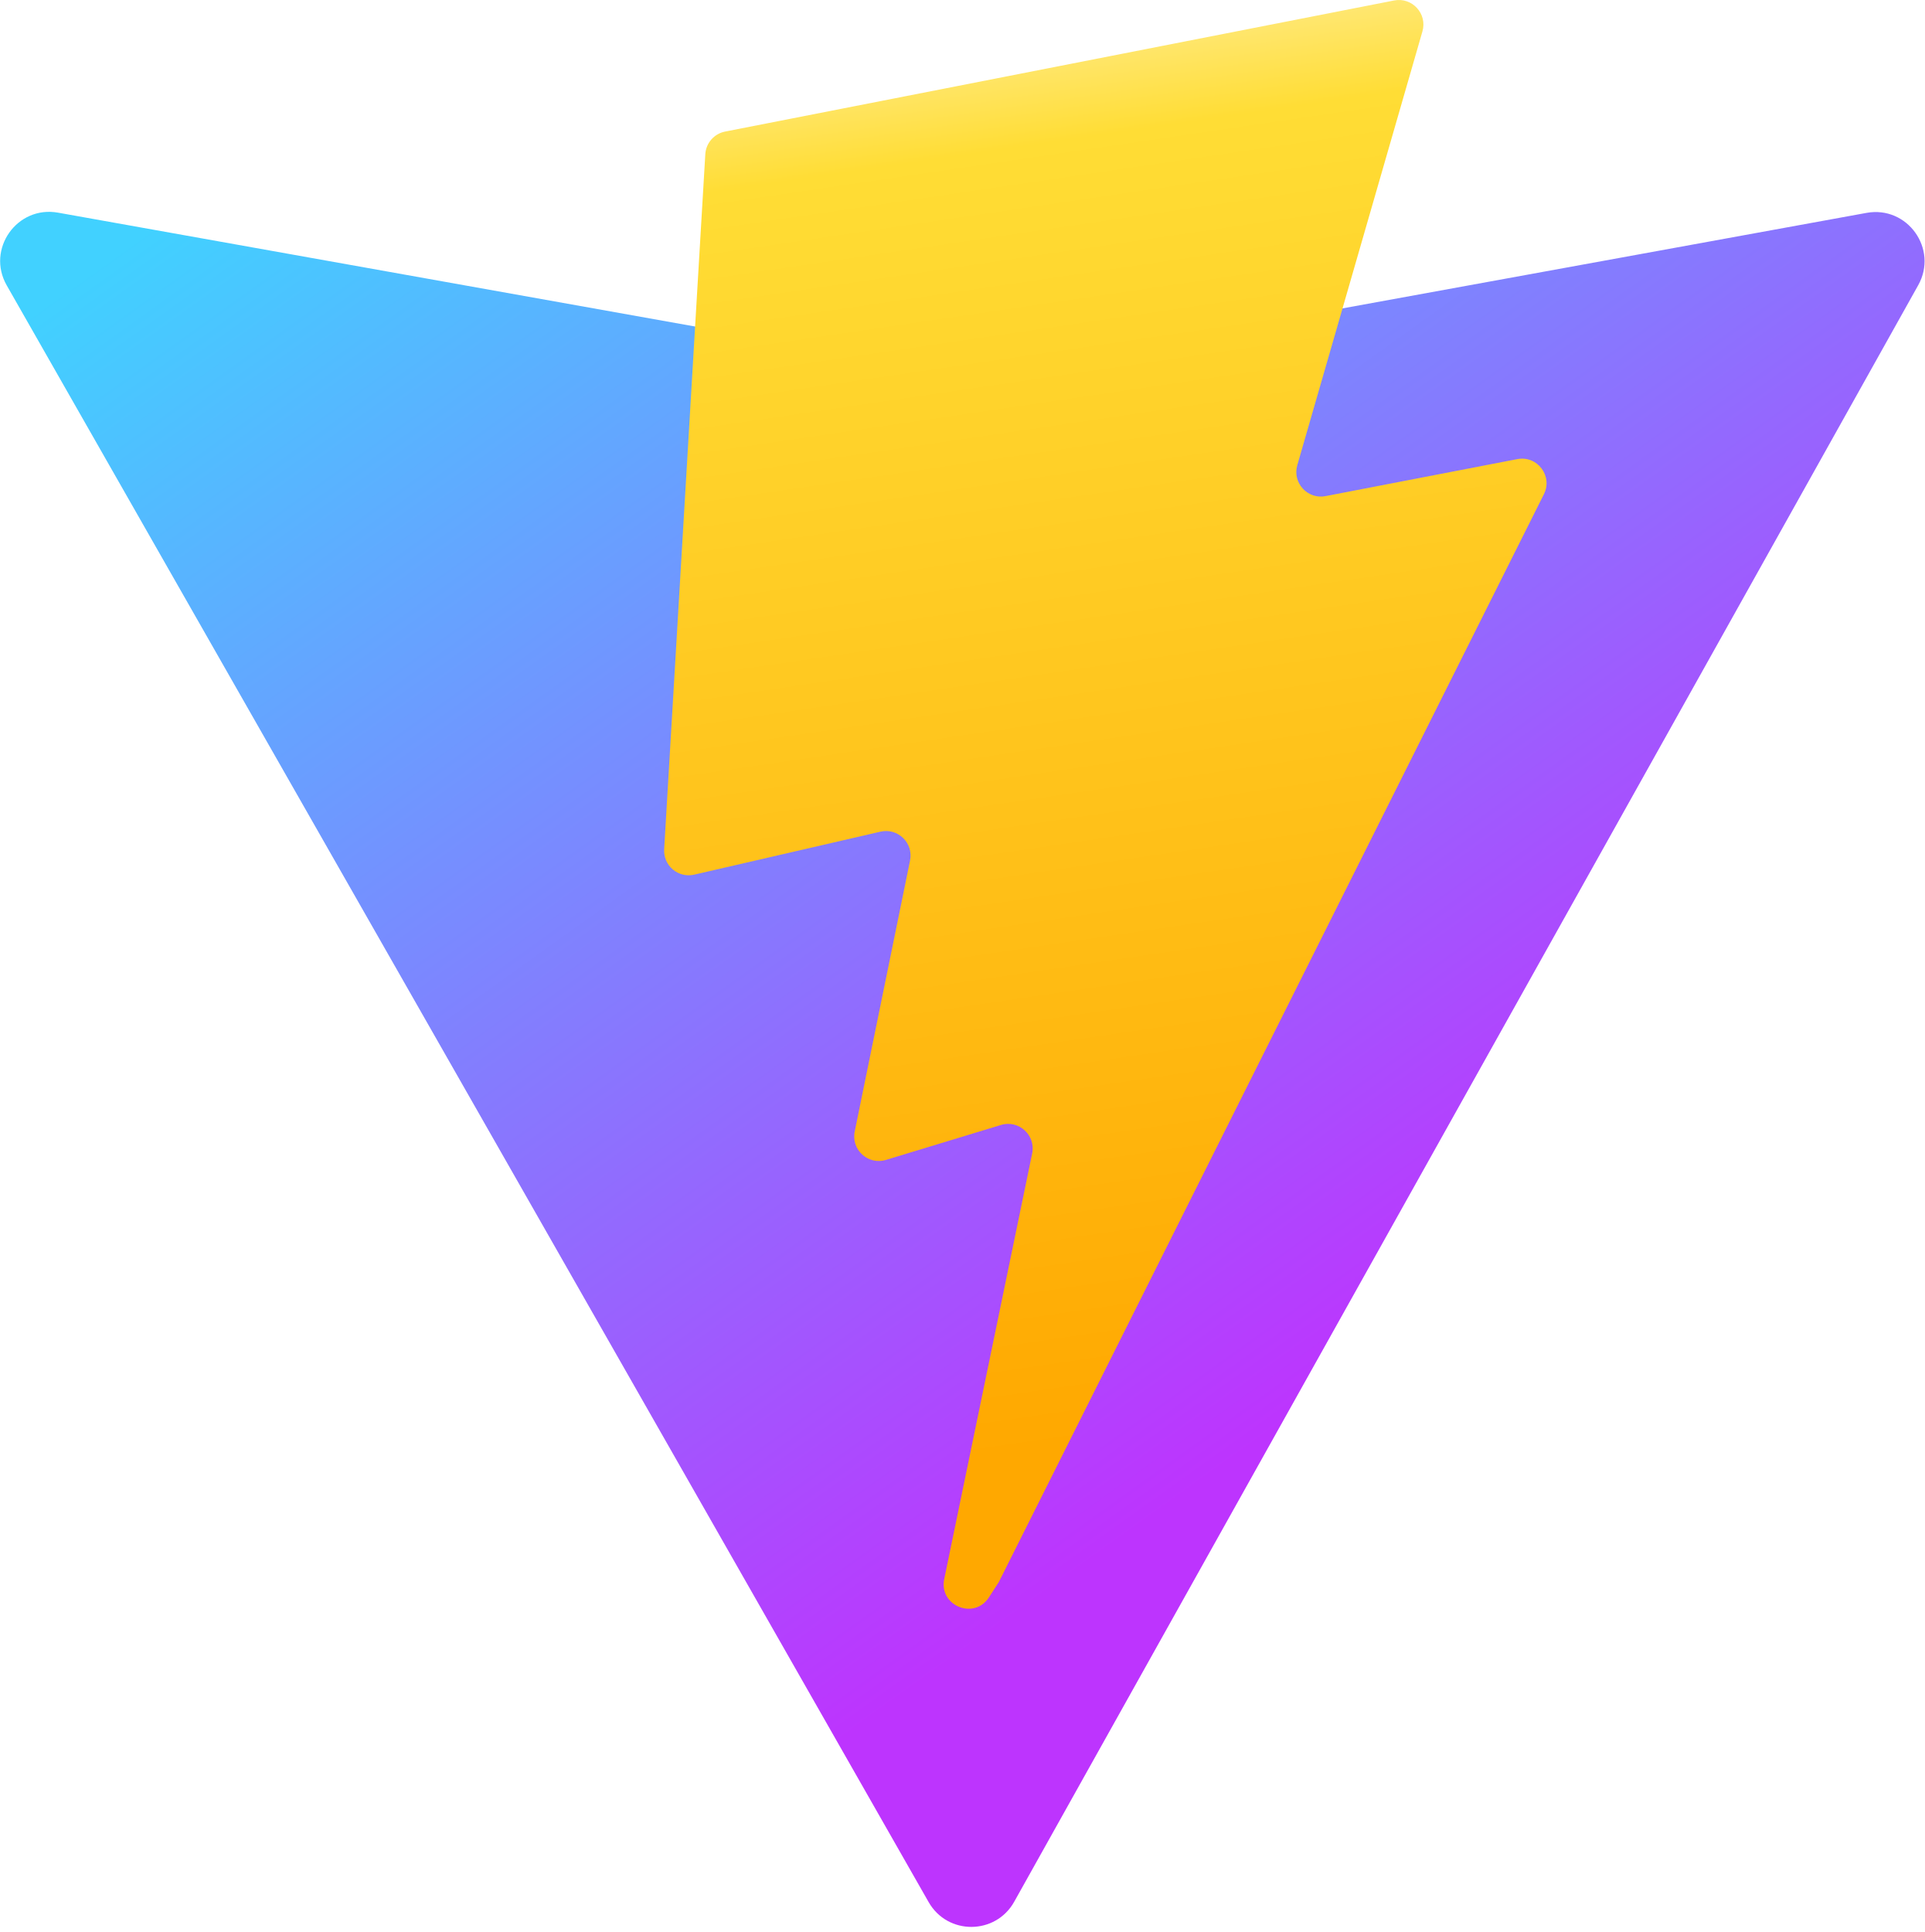
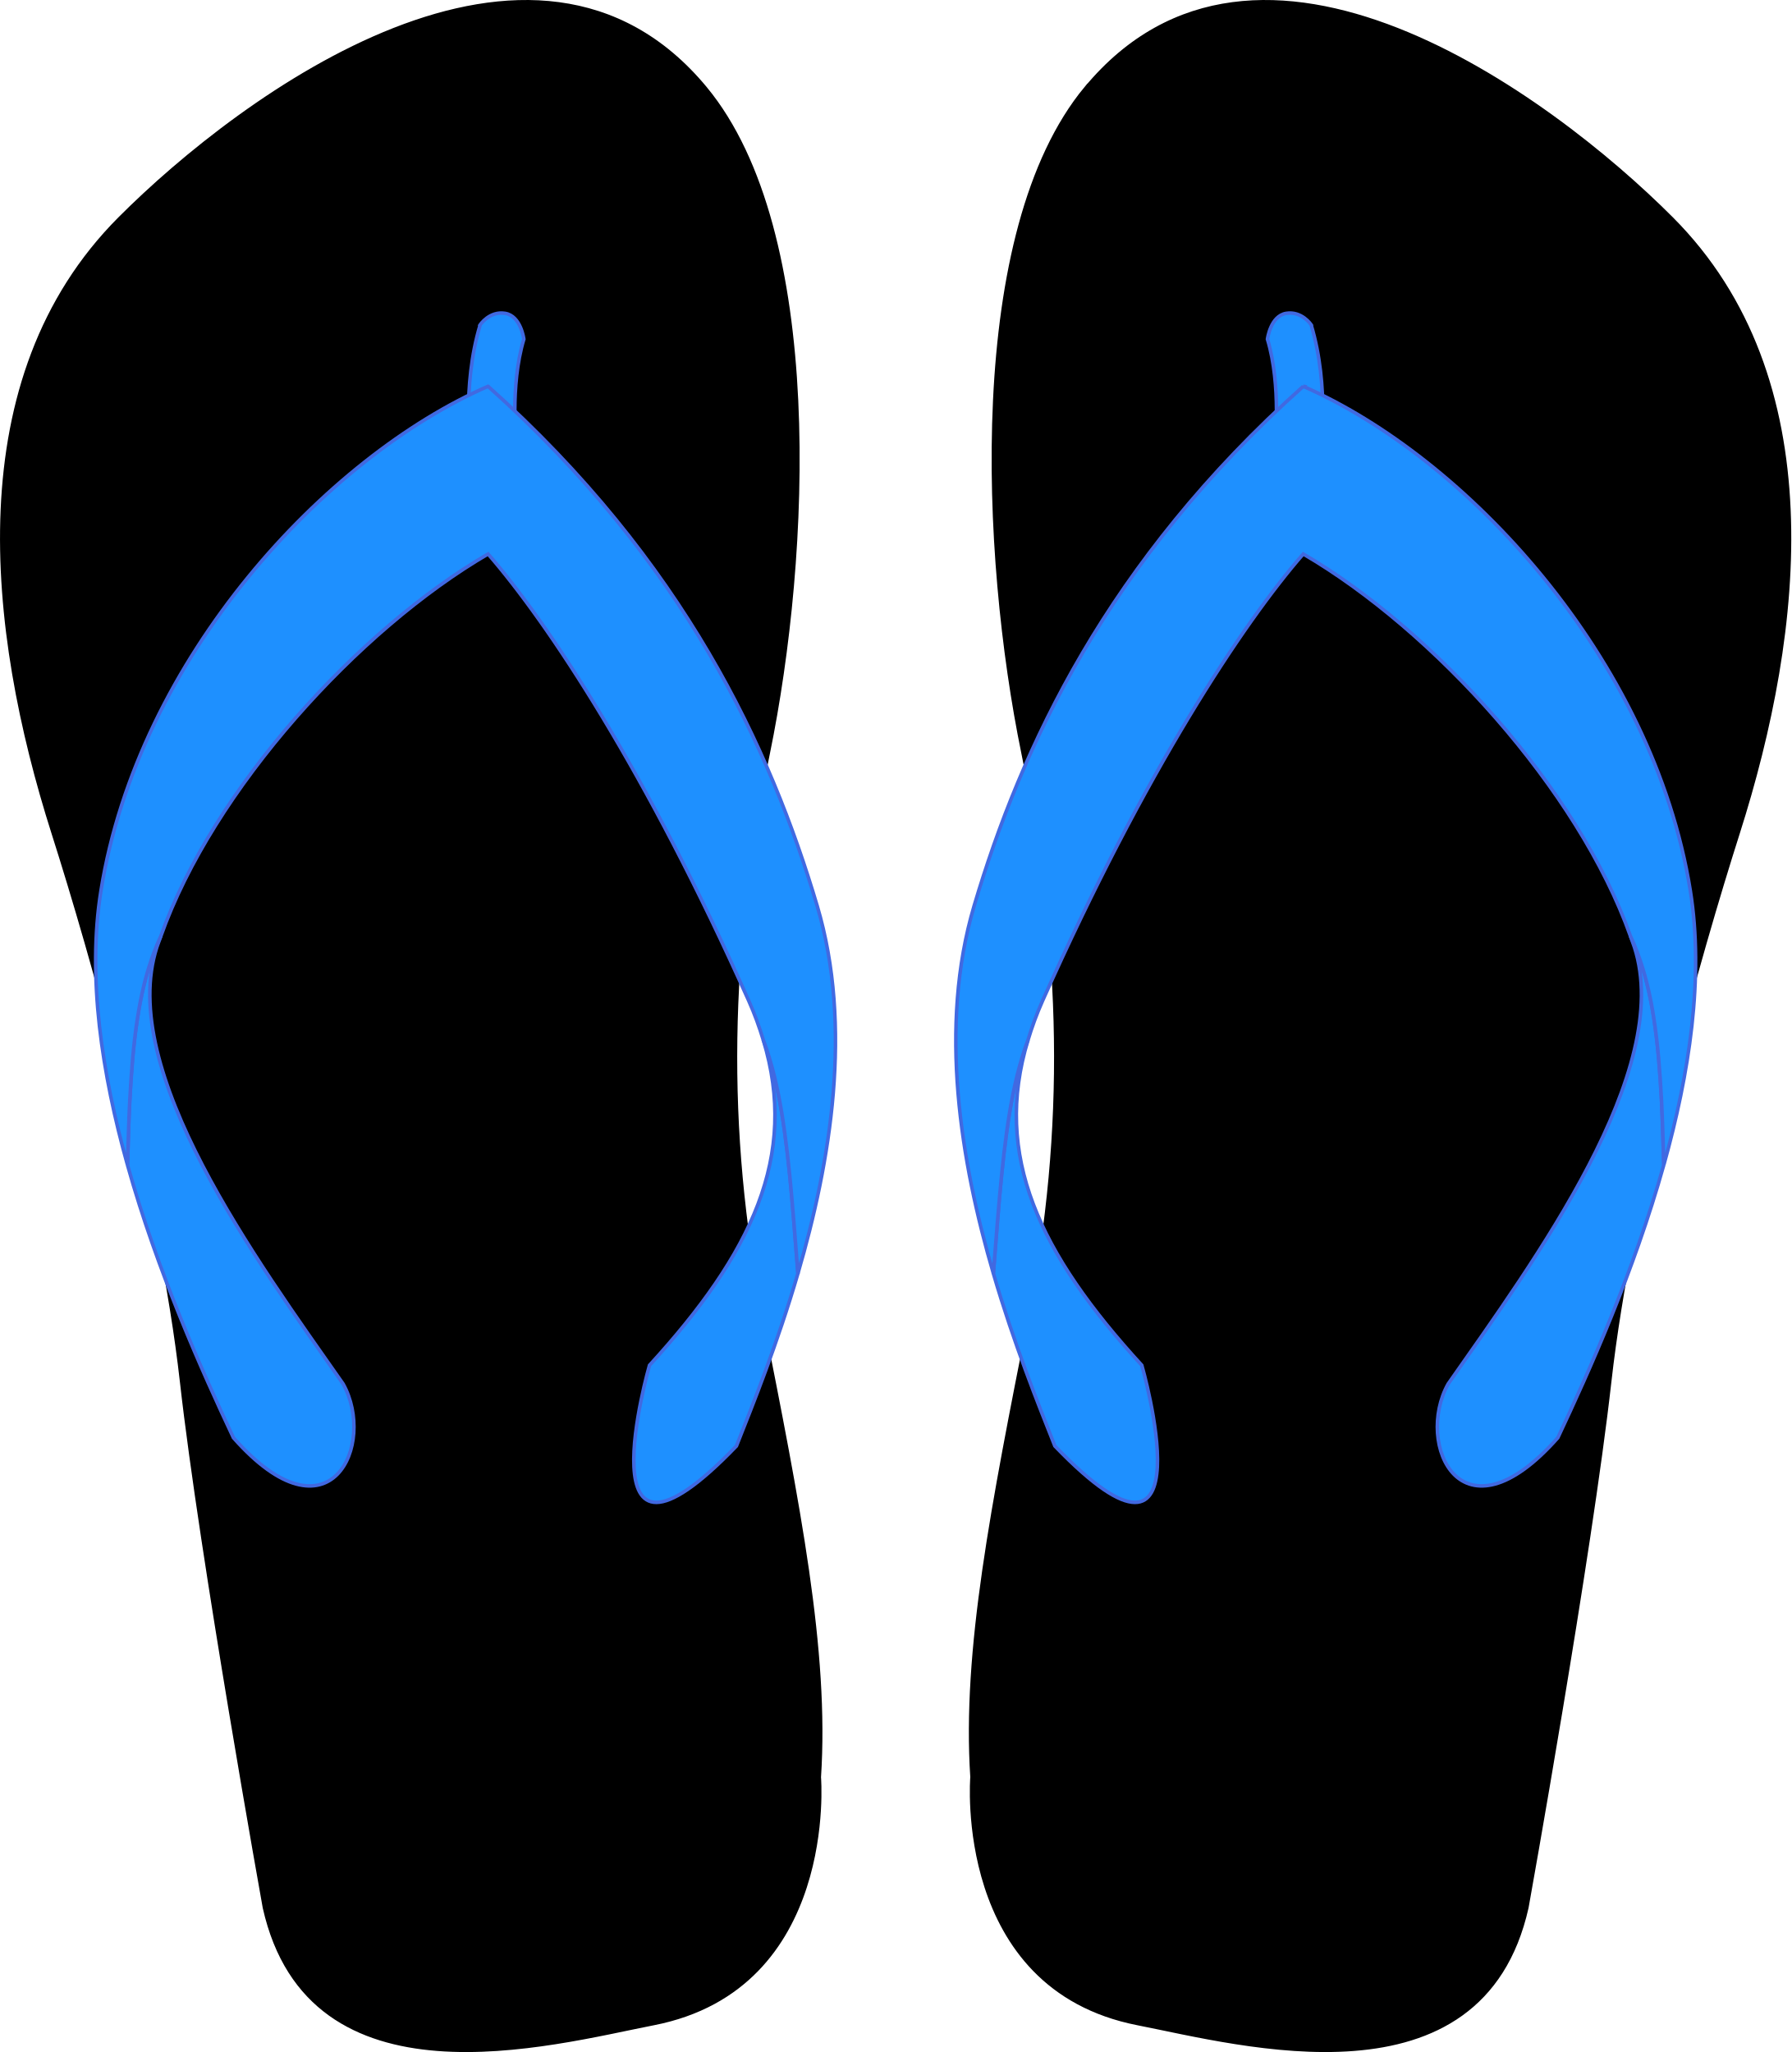
- <svg xmlns="http://www.w3.org/2000/svg" aria-hidden="true" role="img" class="iconify iconify--logos" width="31.88" height="32" preserveAspectRatio="xMidYMid meet" viewBox="0 0 256 257">
-   <defs>
-     <linearGradient id="IconifyId1813088fe1fbc01fb466" x1="-.828%" x2="57.636%" y1="7.652%" y2="78.411%">
-       <stop offset="0%" stop-color="#41D1FF" />
-       <stop offset="100%" stop-color="#BD34FE" />
-     </linearGradient>
-     <linearGradient id="IconifyId1813088fe1fbc01fb467" x1="43.376%" x2="50.316%" y1="2.242%" y2="89.03%">
-       <stop offset="0%" stop-color="#FFEA83" />
-       <stop offset="8.333%" stop-color="#FFDD35" />
-       <stop offset="100%" stop-color="#FFA800" />
-     </linearGradient>
-   </defs>
-   <path fill="url(#IconifyId1813088fe1fbc01fb466)" d="M255.153 37.938L134.897 252.976c-2.483 4.44-8.862 4.466-11.382.048L.875 37.958c-2.746-4.814 1.371-10.646 6.827-9.67l120.385 21.517a6.537 6.537 0 0 0 2.322-.004l117.867-21.483c5.438-.991 9.574 4.796 6.877 9.62Z" />
-   <path fill="url(#IconifyId1813088fe1fbc01fb467)" d="M185.432.063L96.44 17.501a3.268 3.268 0 0 0-2.634 3.014l-5.474 92.456a3.268 3.268 0 0 0 3.997 3.378l24.777-5.718c2.318-.535 4.413 1.507 3.936 3.838l-7.361 36.047c-.495 2.426 1.782 4.5 4.151 3.78l15.304-4.649c2.372-.72 4.652 1.36 4.15 3.788l-11.698 56.621c-.732 3.542 3.979 5.473 5.943 2.437l1.313-2.028l72.516-144.72c1.215-2.423-.88-5.186-3.54-4.672l-25.505 4.922c-2.396.462-4.435-1.77-3.759-4.114l16.646-57.705c.677-2.35-1.37-4.583-3.769-4.113Z" />
+ <svg xmlns="http://www.w3.org/2000/svg" id="svg2" viewBox="0 0 1010.2 1157.3" version="1.1">
+   <g id="layer2" stroke-width="2" transform="translate(-90.35 -26.095)">
+     <path id="path2997" style="color:#000000" stroke="#000" d="m702.72 75.875c96.678-116.81 261 3.97 330.35 73.541 89.735 90.017 74.005 231.66 37.354 346.69-21.238 66.659-60.563 204.1-72.374 309.34-11.02 98.193-46.693 296.5-46.693 296.5-25.681 114.4-161.15 76.78-219.46 65.37-103.26-20.3-93.38-139-93.38-139-4.67-71.2 11.76-153.35 32.69-259.14 21.01-106.22 18.9-207.29-3.91-318.39-22.84-111.3-31.54-294.08 35.42-375z" />
+     <path id="path3000" style="color:#000000" stroke="#000" d="m488.14 75.875c-96.68-116.81-261 3.971-330.35 73.545-89.738 90.01-74.008 231.65-37.36 346.69 21.238 66.659 60.563 204.1 72.374 309.34 11.02 98.193 46.693 296.5 46.693 296.5 25.681 114.4 161.15 76.78 219.46 65.37 103.26-20.208 93.385-138.91 93.385-138.91 4.669-71.206-11.759-153.35-32.685-259.14-21.03-106.23-18.92-207.3 3.89-318.4 22.84-111.3 31.54-294.08-35.42-375z" />
+     <g id="g3033" stroke="#4169e1" fill="#1e90ff">
+       <path id="path2989" style="color:#000000" d="m1028.6 683.09c-0.385-12.312-0.73-25.258-1.281-36-0.438-8.532-0.971-16.579-1.656-24.25-0.686-7.671-1.534-14.951-2.594-21.875-1.06-6.924-2.315-13.489-3.875-19.781-0.78-3.146-1.634-6.24-2.563-9.25-0.929-3.01-1.938-5.956-3.031-8.844-1.093-2.888-2.289-5.72-3.562-8.5-0.078-0.17-0.172-0.331-0.25-0.5 0.732 2.069 1.585 4.16 2.25 6.219 22.478 69.568-56.035 176.27-105.06 246.31-18.86 33.948 7.306 92.092 61.875 30.344 17.639-37.451 42.86-93.55 59.75-153.88z" />
+       <path id="path2992" style="color:#000000" d="m670.06 612.69c-0.181 0.485-0.385 0.949-0.562 1.438-1.073 2.962-2.069 5.989-3 9.094-1.862 6.21-3.451 12.697-4.844 19.562-1.393 6.865-2.57 14.09-3.625 21.719-1.056 7.629-1.994 15.687-2.844 24.188-1.658 16.591-3.041 35.073-4.656 55.594 11.58 39.589 25.383 73.885 34.688 97.344 88.71 92.22 49.03-45.53 49.03-45.53-57.79-63.13-84.04-118.1-64.19-183.4z" />
+       <path id="path2994" style="block-progression:tb;color:#000000;text-transform:none;text-indent:0" d="m829.73 209.27s-5.17-7.869-14.068-6.454c-8.897 1.415-10.566 14.558-10.566 14.558 8.03 26.62 4.15 59.63 4.15 59.63l25.664 4.552s5.456-37.025-5.188-72.281z" />
+       <path id="path2999" style="color:#000000" d="m825.28 243.97c-110.74 99.05-159.15 203.94-185.59 293-20.249 68.209-7.535 144.48 10.844 207.31 1.615-20.521 2.998-39.003 4.656-55.594 0.85-8.501 1.788-16.559 2.844-24.188 1.056-7.629 2.232-14.854 3.625-21.719 1.393-6.865 2.981-13.353 4.844-19.562 0.931-3.105 1.927-6.132 3-9.094 0.177-0.489 0.381-0.953 0.562-1.438 2.195-7.221 4.811-14.532 8.156-22.031 57.726-129.39 113.15-213.19 147.06-252.12 73.051 42.57 155.18 132.64 184.53 215.56 0.078 0.169 0.172 0.33 0.25 0.5 1.274 2.78 2.469 5.612 3.562 8.5s2.102 5.834 3.031 8.844c0.929 3.01 1.782 6.104 2.563 9.25 1.56 6.293 2.815 12.857 3.875 19.781 1.06 6.924 1.908 14.204 2.594 21.875 0.686 7.671 1.218 15.718 1.656 24.25 0.551 10.742 0.896 23.688 1.281 36 14.399-51.43 22.753-105.93 14.938-154.69-21.1-131.63-127.27-244.75-218.32-284.44z" />
+       <path id="path3004" style="color:#000000" d="m162.24 683.09c0.385-12.312 0.73-25.258 1.281-36 0.438-8.532 0.971-16.579 1.656-24.25 0.686-7.671 1.534-14.951 2.594-21.875 1.06-6.924 2.315-13.489 3.875-19.781 0.78-3.146 1.634-6.24 2.563-9.25 0.929-3.01 1.938-5.956 3.031-8.844 1.093-2.888 2.289-5.72 3.562-8.5 0.078-0.17 0.172-0.331 0.25-0.5-0.732 2.069-1.585 4.16-2.25 6.219-22.478 69.568 56.035 176.27 105.06 246.31 18.86 33.948-7.306 92.092-61.875 30.344-17.639-37.451-42.86-93.55-59.75-153.88z" />
+       <path id="path3006" style="color:#000000" d="m520.8 612.69c0.181 0.485 0.385 0.949 0.562 1.438 1.073 2.962 2.069 5.989 3 9.094 1.862 6.21 3.451 12.697 4.844 19.562 1.393 6.865 2.57 14.09 3.625 21.719 1.056 7.629 1.994 15.687 2.844 24.188 1.658 16.591 3.041 35.073 4.656 55.594-11.58 39.589-25.383 73.885-34.688 97.344-88.716 92.218-49.031-45.531-49.031-45.531 57.785-63.129 84.039-118.1 64.188-183.41z" />
+       <path id="path3008" style="block-progression:tb;color:#000000;text-transform:none;text-indent:0" d="m361.13 209.27s5.17-7.869 14.068-6.454c8.897 1.415 10.566 14.558 10.566 14.558-8.03 26.62-4.15 59.63-4.15 59.63l-25.664 4.552s-5.456-37.025 5.188-72.281z" />
+       <path id="path3010" style="color:#000000" d="m365.58 243.97c110.74 99.05 159.15 203.94 185.59 293 20.249 68.209 7.535 144.48-10.844 207.31-1.615-20.521-2.998-39.003-4.656-55.594-0.85-8.501-1.788-16.559-2.844-24.188-1.056-7.629-2.232-14.854-3.625-21.719-1.393-6.865-2.981-13.353-4.844-19.562-0.931-3.105-1.927-6.132-3-9.094-0.177-0.489-0.381-0.953-0.562-1.438-2.195-7.221-4.811-14.532-8.156-22.031-57.726-129.39-113.15-213.19-147.06-252.12-73.051 42.57-155.18 132.64-184.53 215.56-0.078 0.169-0.172 0.33-0.25 0.5-1.274 2.78-2.469 5.612-3.562 8.5s-2.102 5.834-3.031 8.844c-0.929 3.01-1.782 6.104-2.563 9.25-1.56 6.293-2.815 12.857-3.875 19.781-1.06 6.924-1.908 14.204-2.594 21.875-0.686 7.671-1.218 15.718-1.656 24.25-0.551 10.742-0.896 23.688-1.281 36-14.41-51.44-22.77-105.94-14.95-154.69 21.1-131.63 127.23-244.75 218.28-284.44z" />
+     </g>
+   </g>
</svg>
